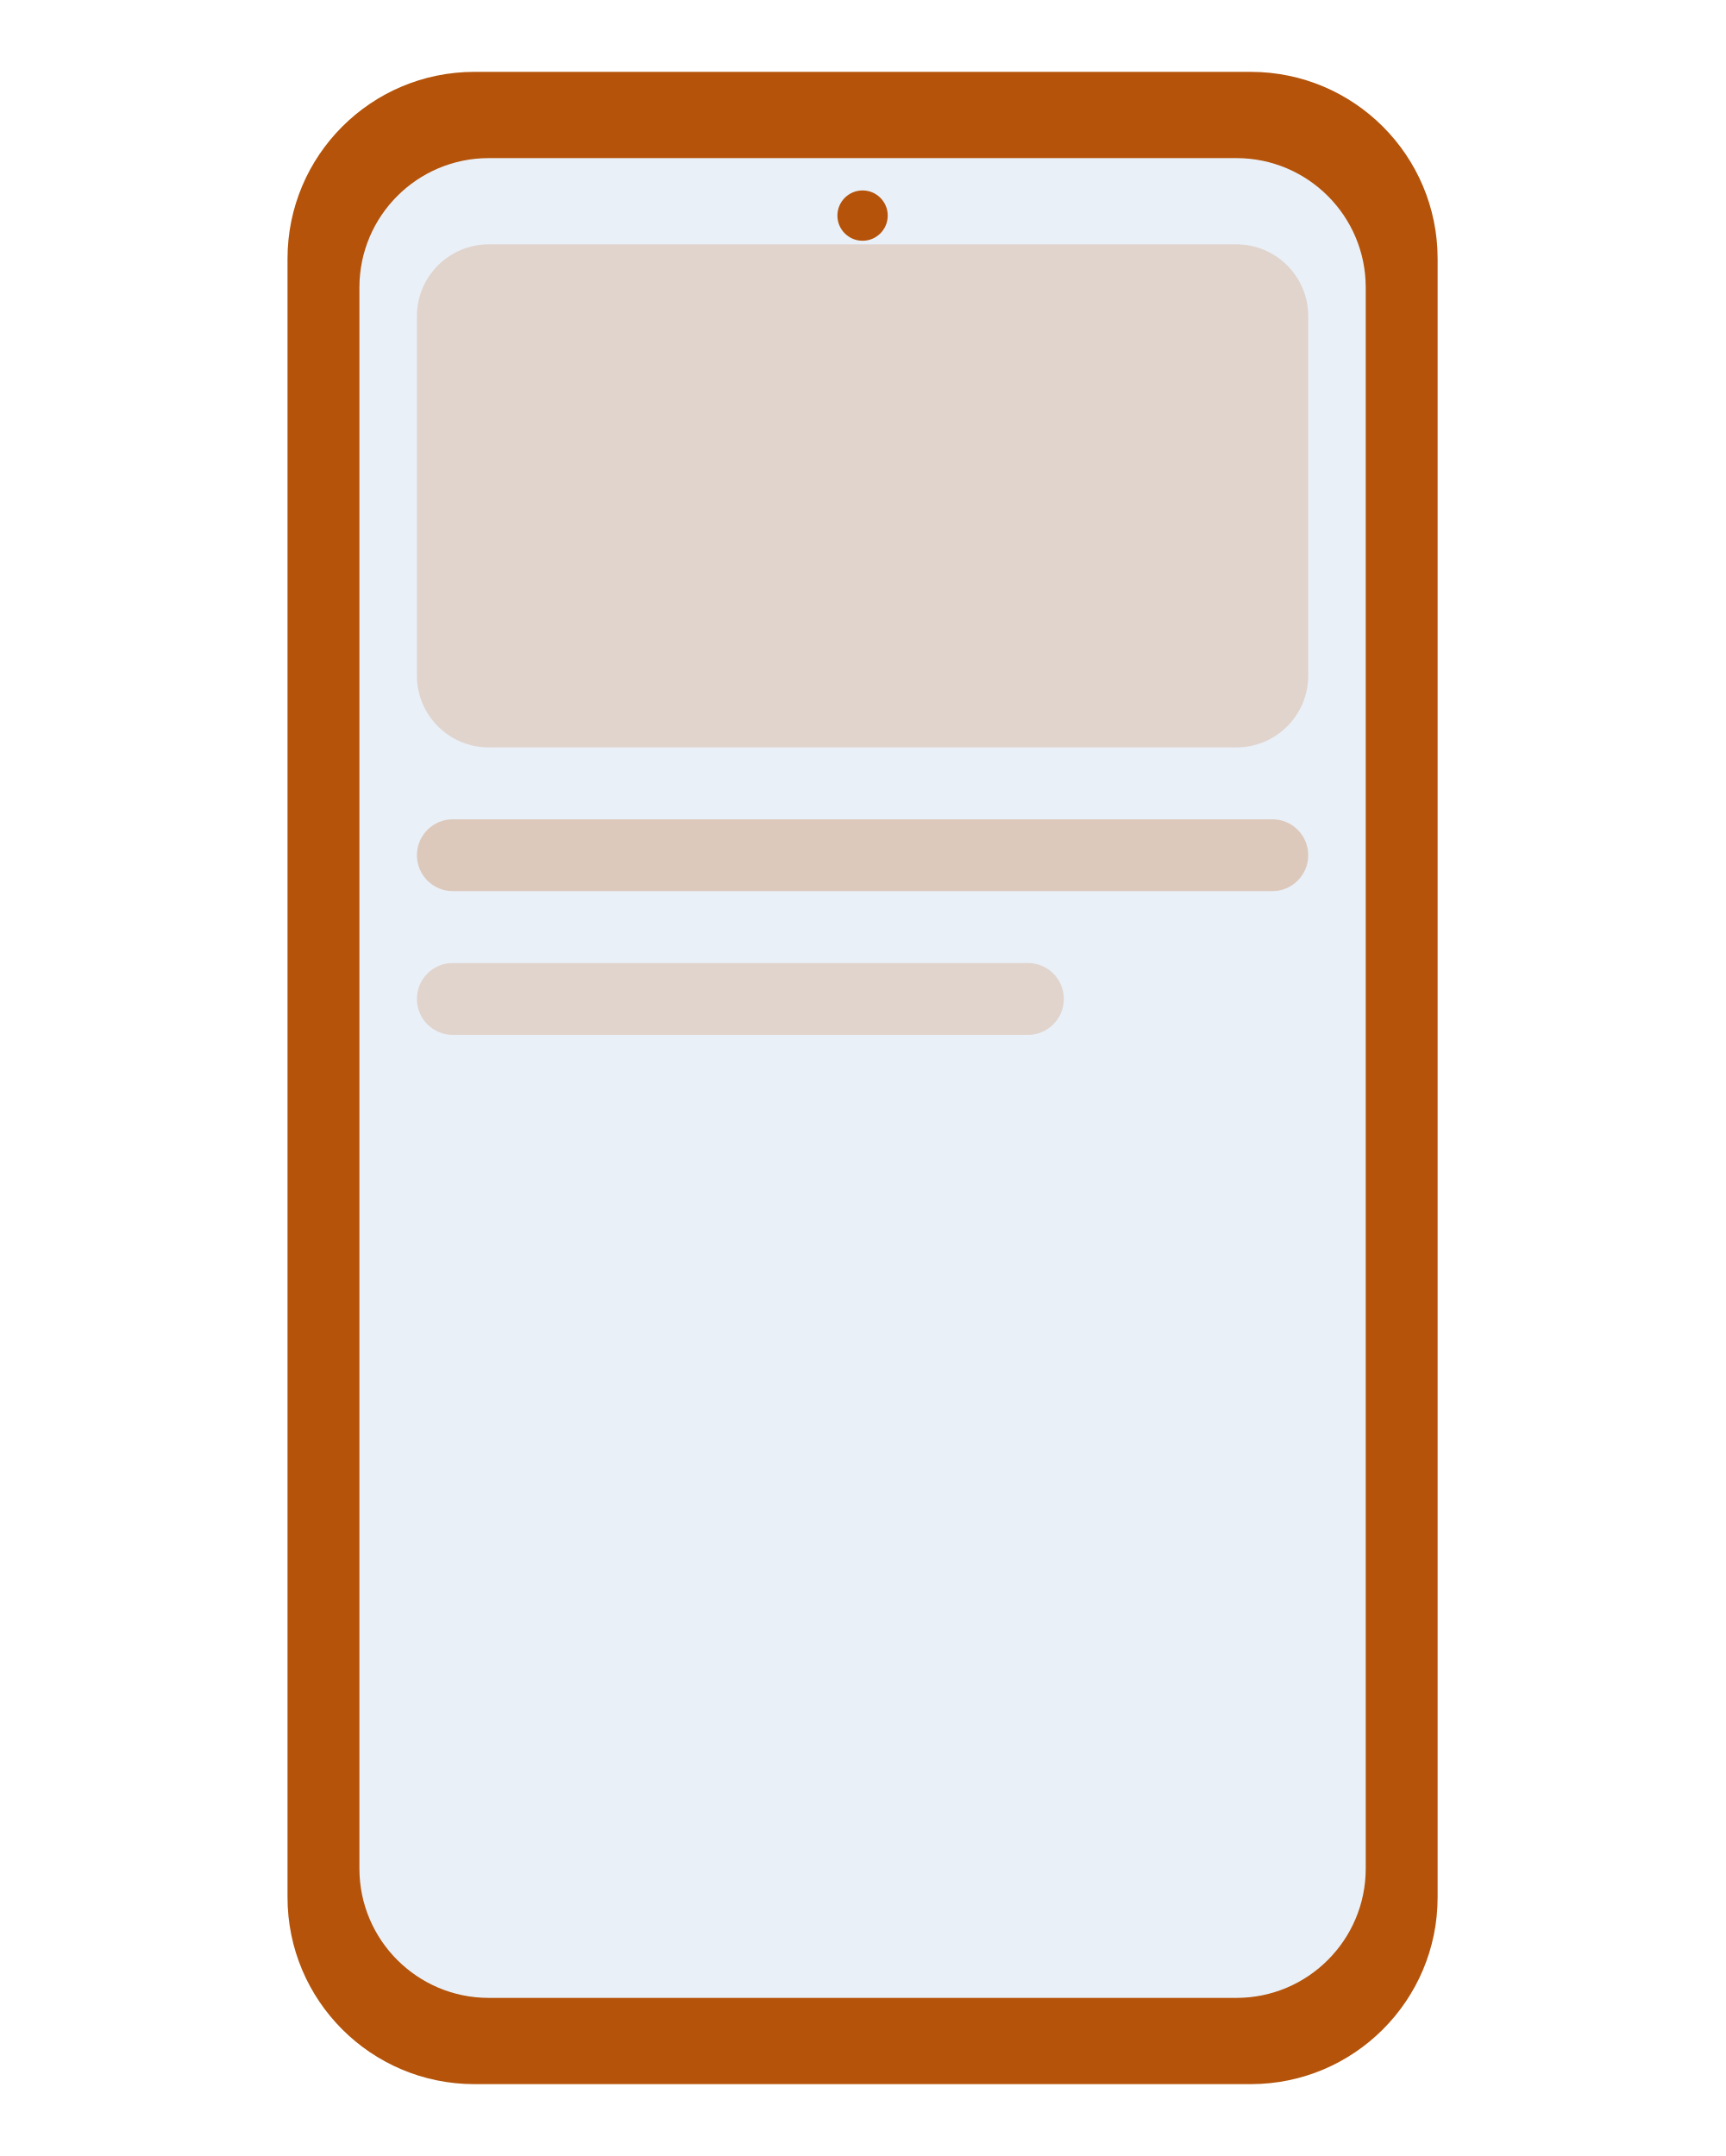
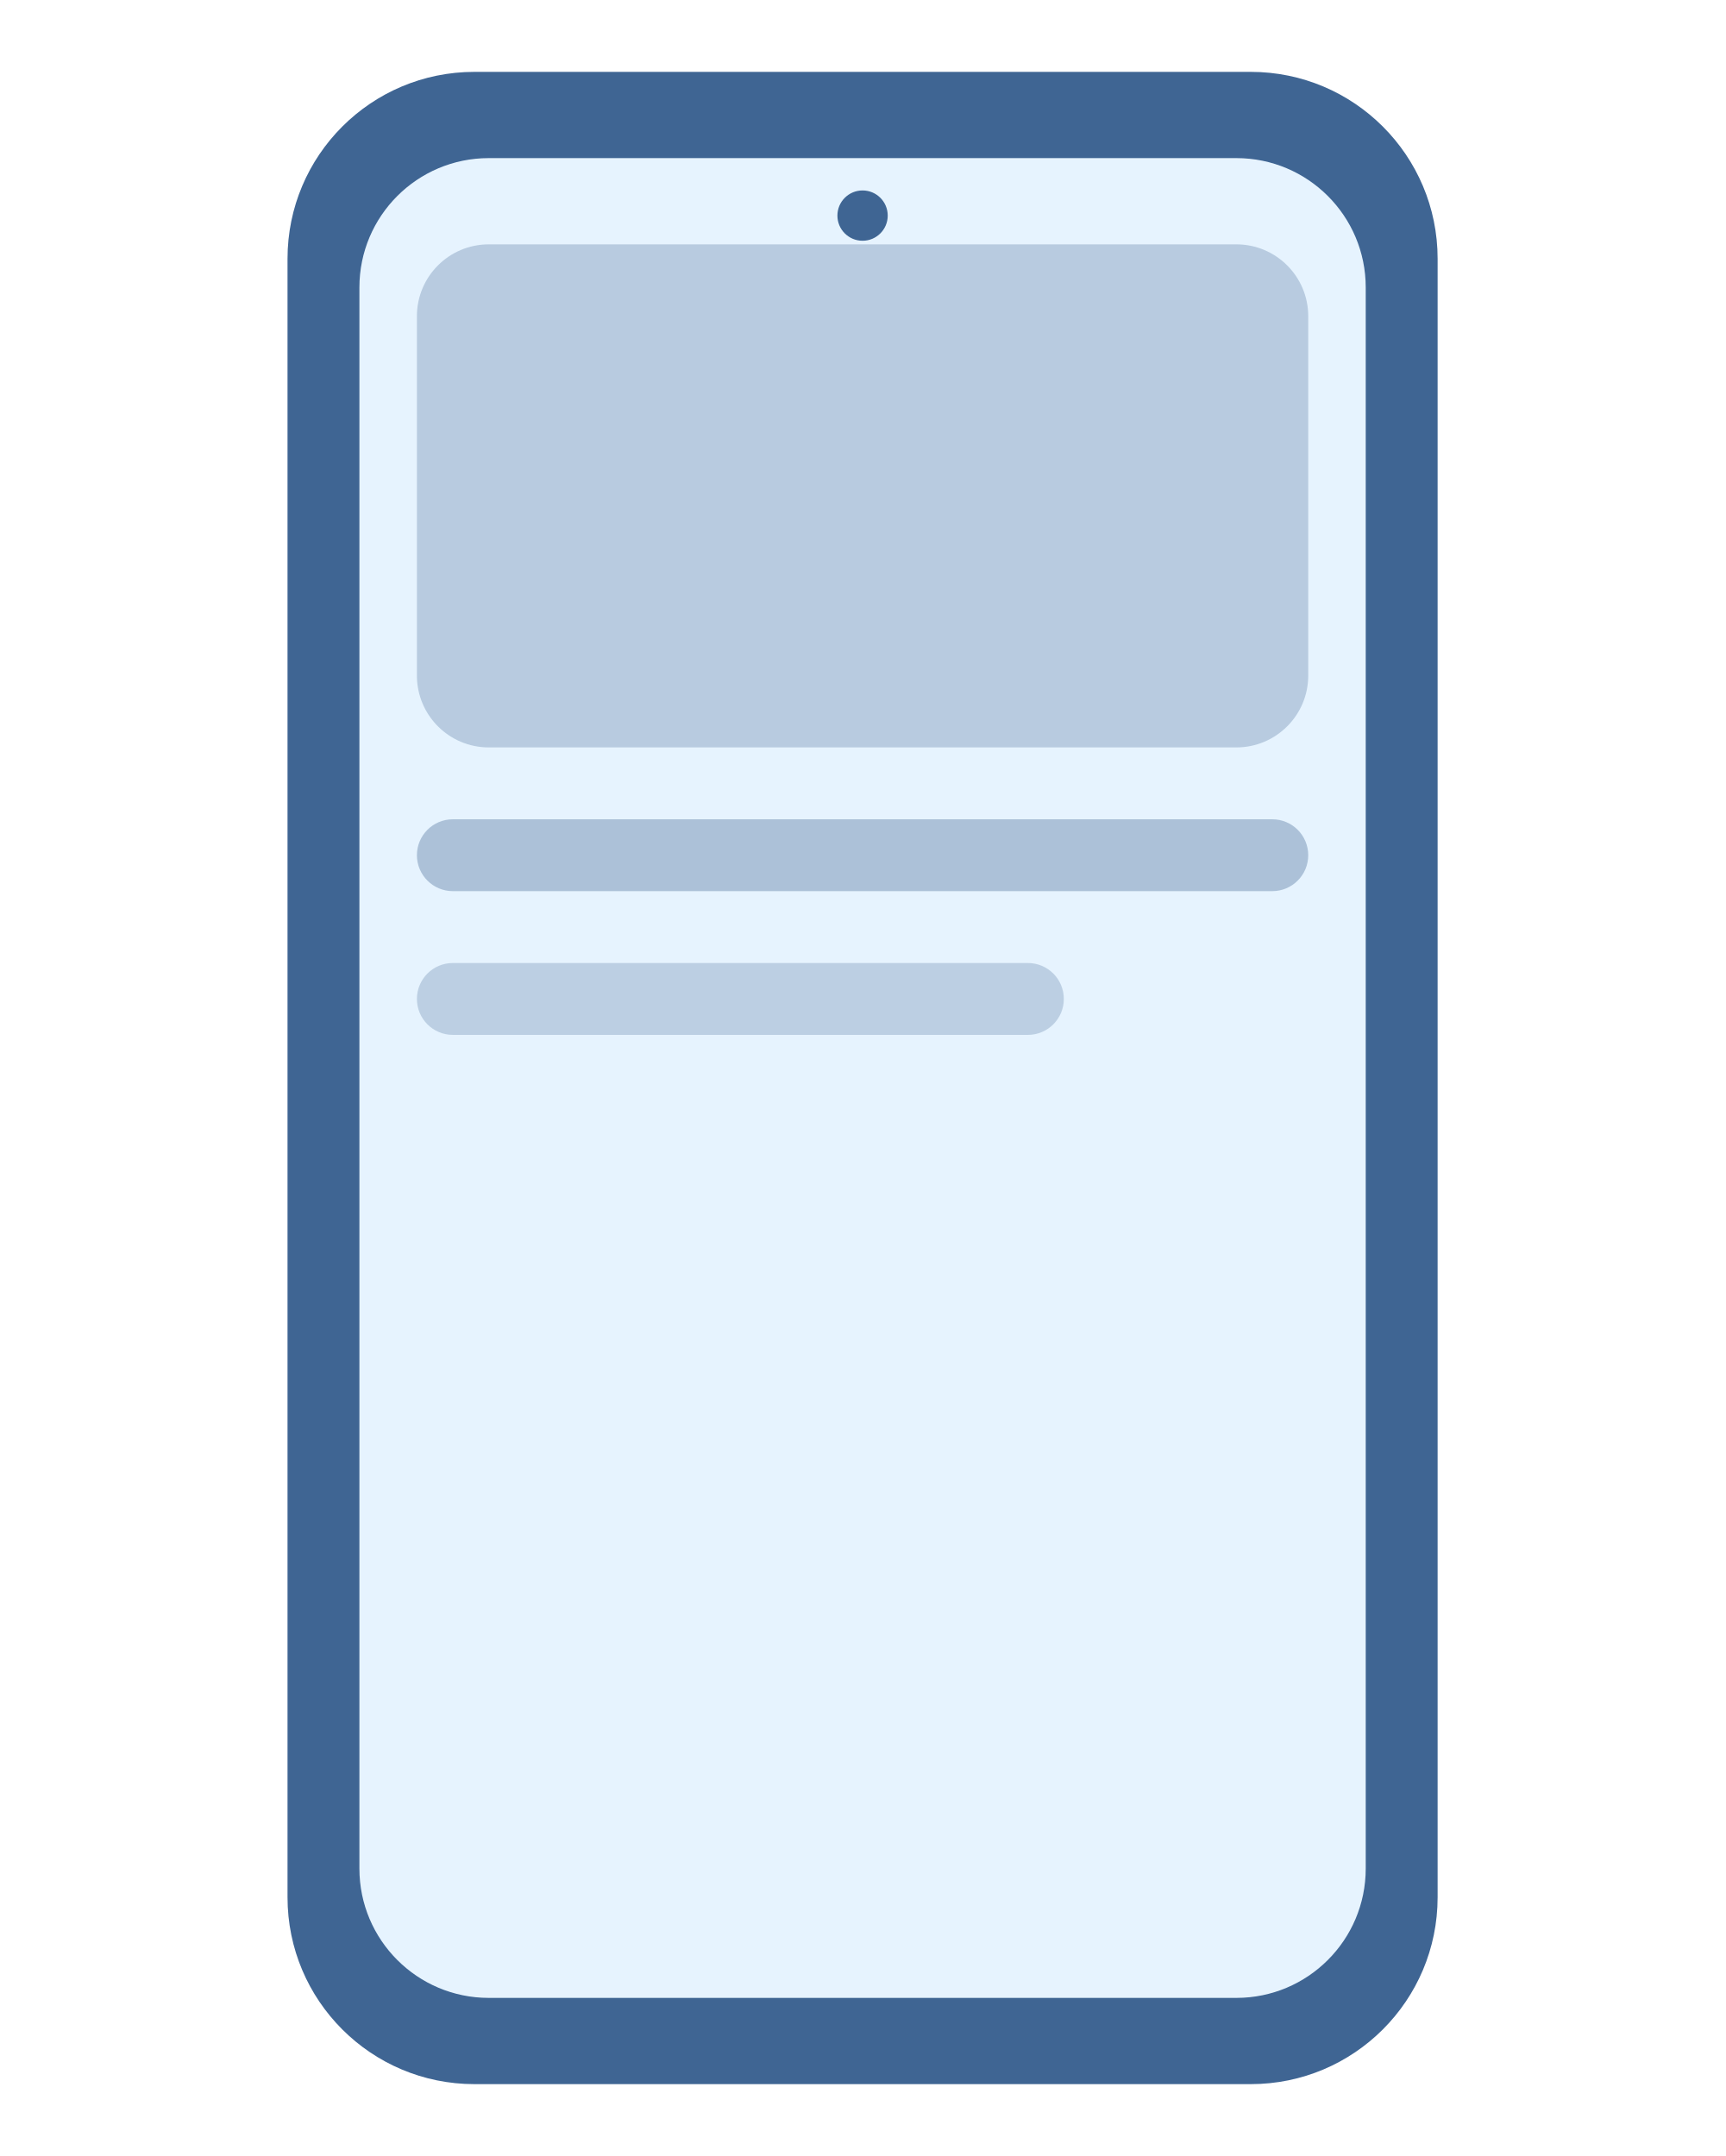
<svg xmlns="http://www.w3.org/2000/svg" viewBox="0 0 240 300" role="img" aria-label="Ảnh minh họa điện thoại">
  <g transform="translate(0,0) scale(1.0)">
-     <rect x="40" y="10" width="160" height="280" rx="26" fill="#B45309" />
-     <rect x="50" y="22" width="140" height="256" rx="18" fill="#EAF0F8" />
-     <rect x="58" y="34" width="124" height="70" rx="10" fill="#B45309" opacity=".18" />
-     <rect x="58" y="114" width="124" height="10" rx="5" fill="#B45309" opacity=".25" />
-     <rect x="58" y="134" width="90" height="10" rx="5" fill="#B45309" opacity=".18" />
-     <circle cx="120" cy="30" r="3.5" fill="#B45309" />
+     <rect x="40" y="10" width="160" height="280" rx="26" fill="#3f6593" />
+     <rect x="50" y="22" width="140" height="256" rx="18" fill="#E6F3FE" />
+     <rect x="58" y="34" width="124" height="70" rx="10" fill="#3f6593" opacity=".28" />
+     <rect x="58" y="114" width="124" height="10" rx="5" fill="#3f6593" opacity=".35" />
+     <rect x="58" y="134" width="90" height="10" rx="5" fill="#3f6593" opacity=".25" />
+     <circle cx="120" cy="30" r="3.5" fill="#3f6593" />
  </g>
</svg>
